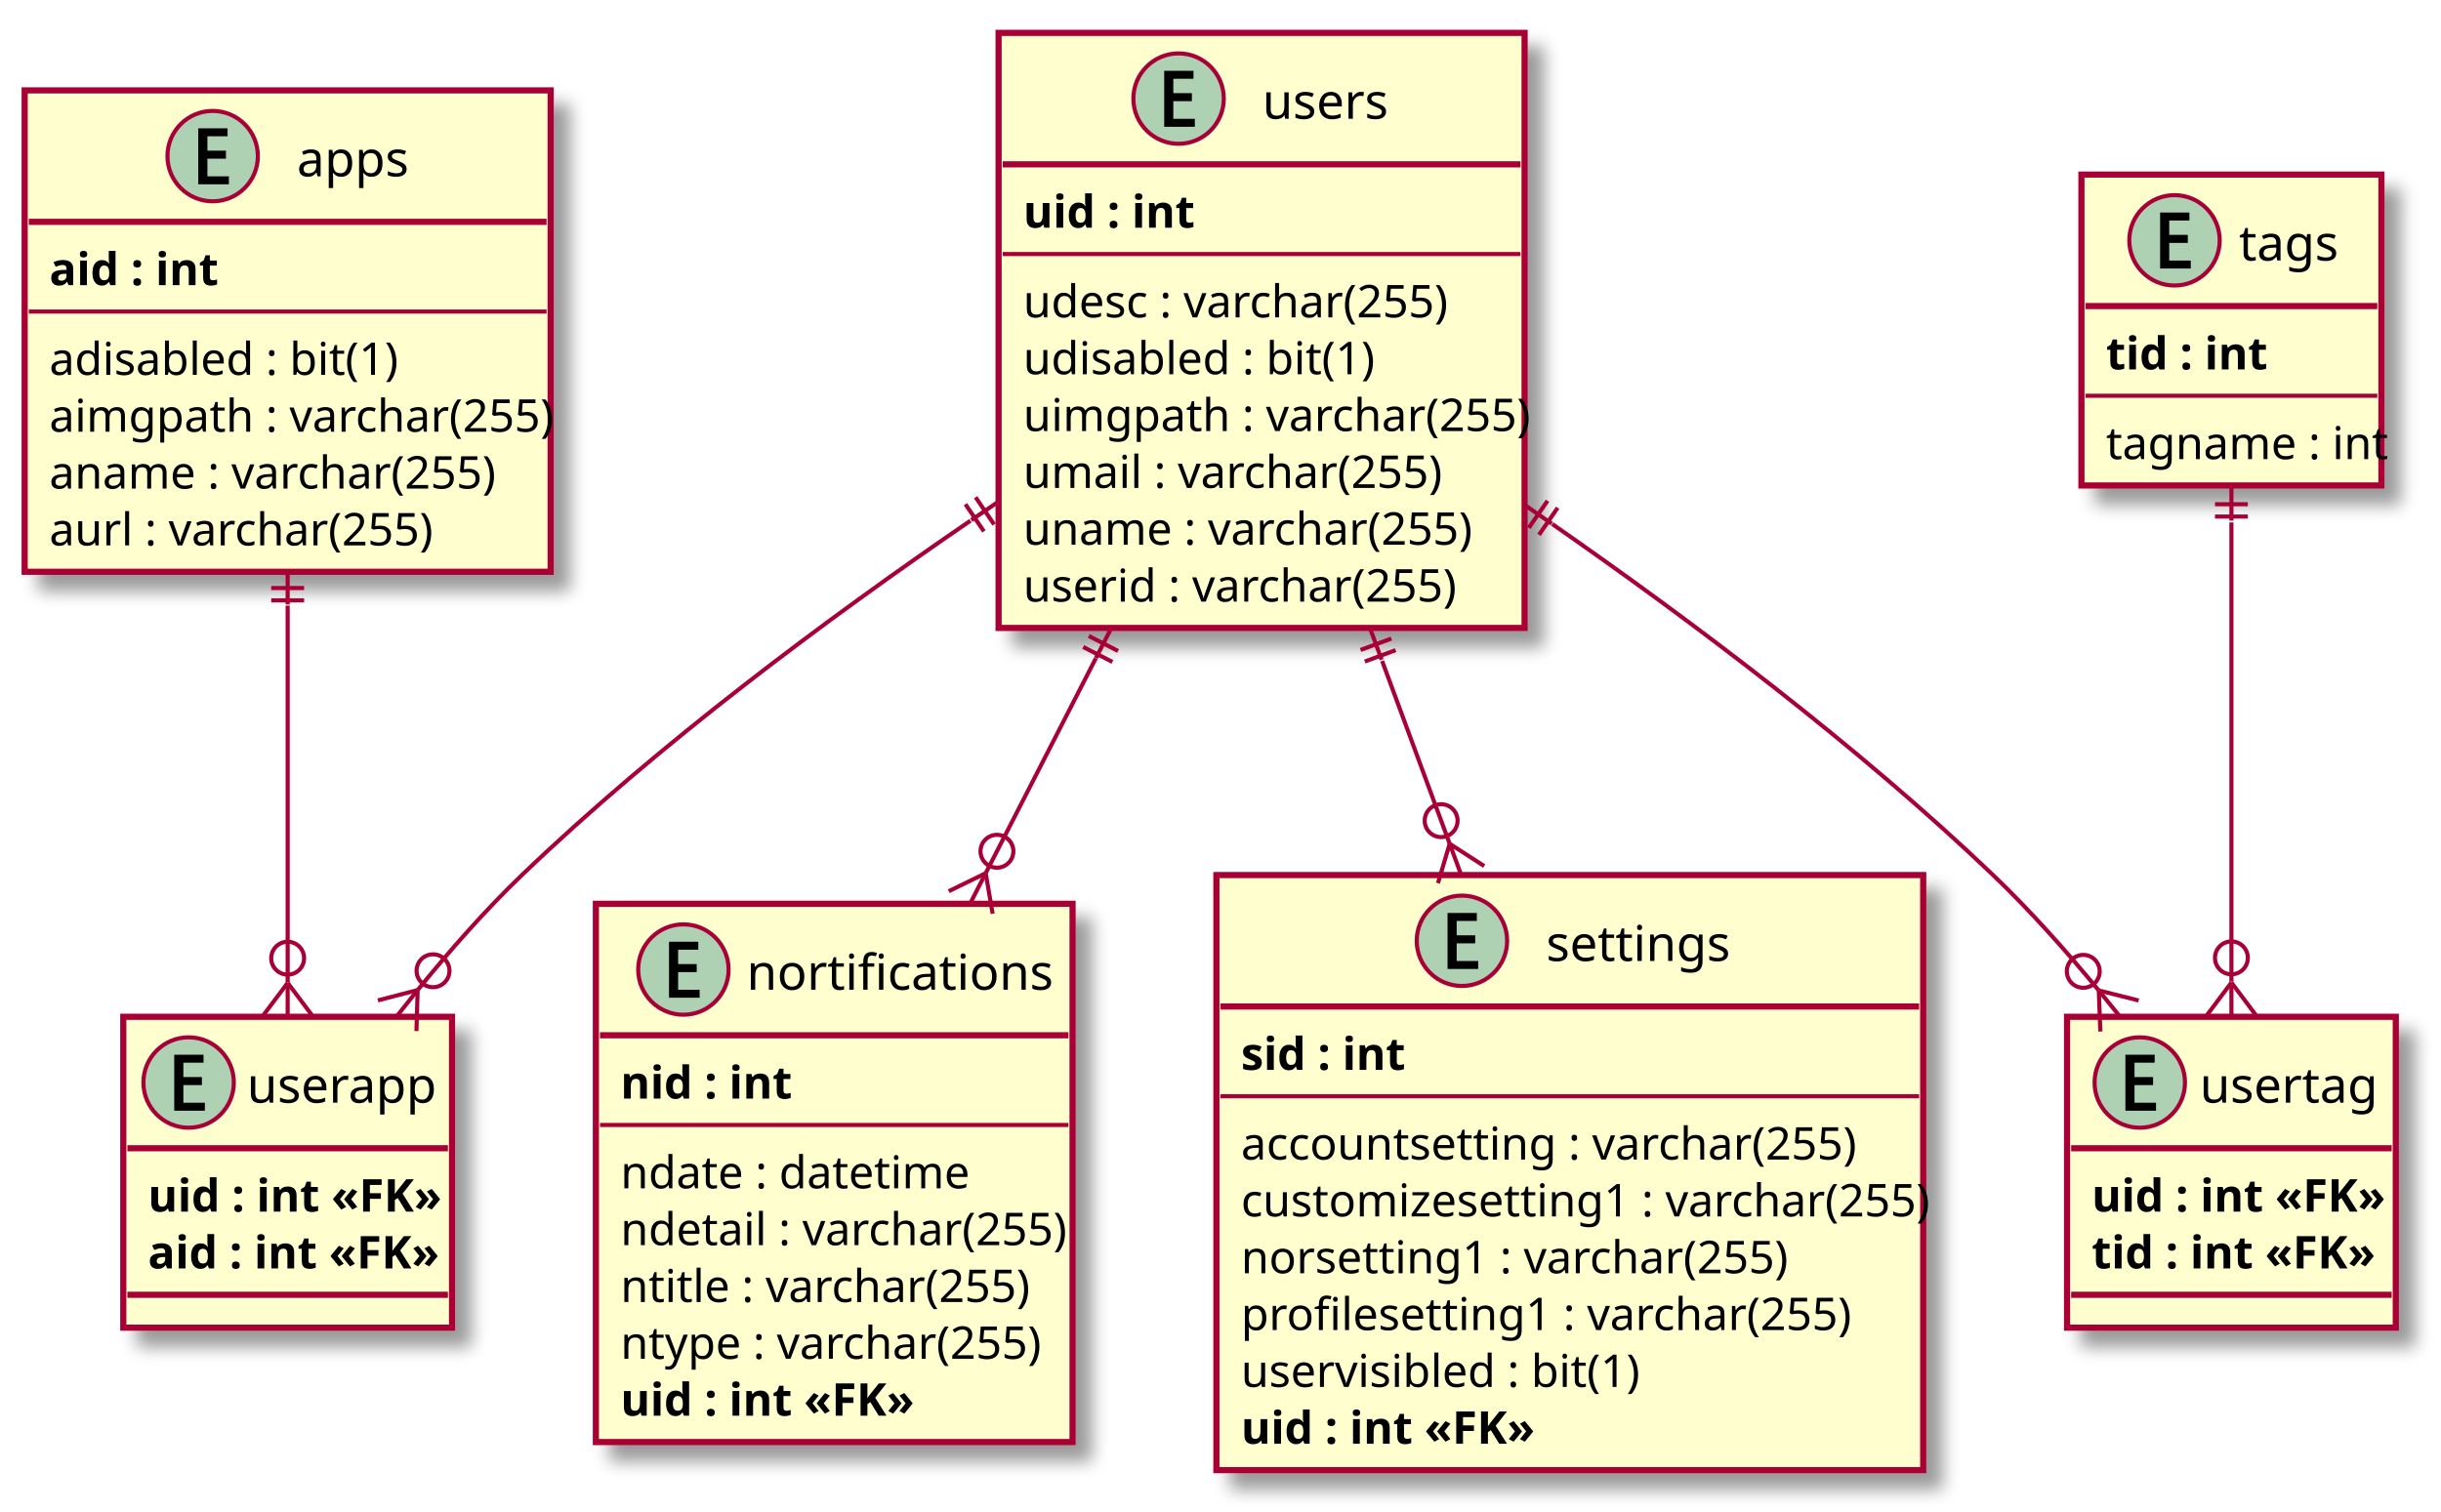
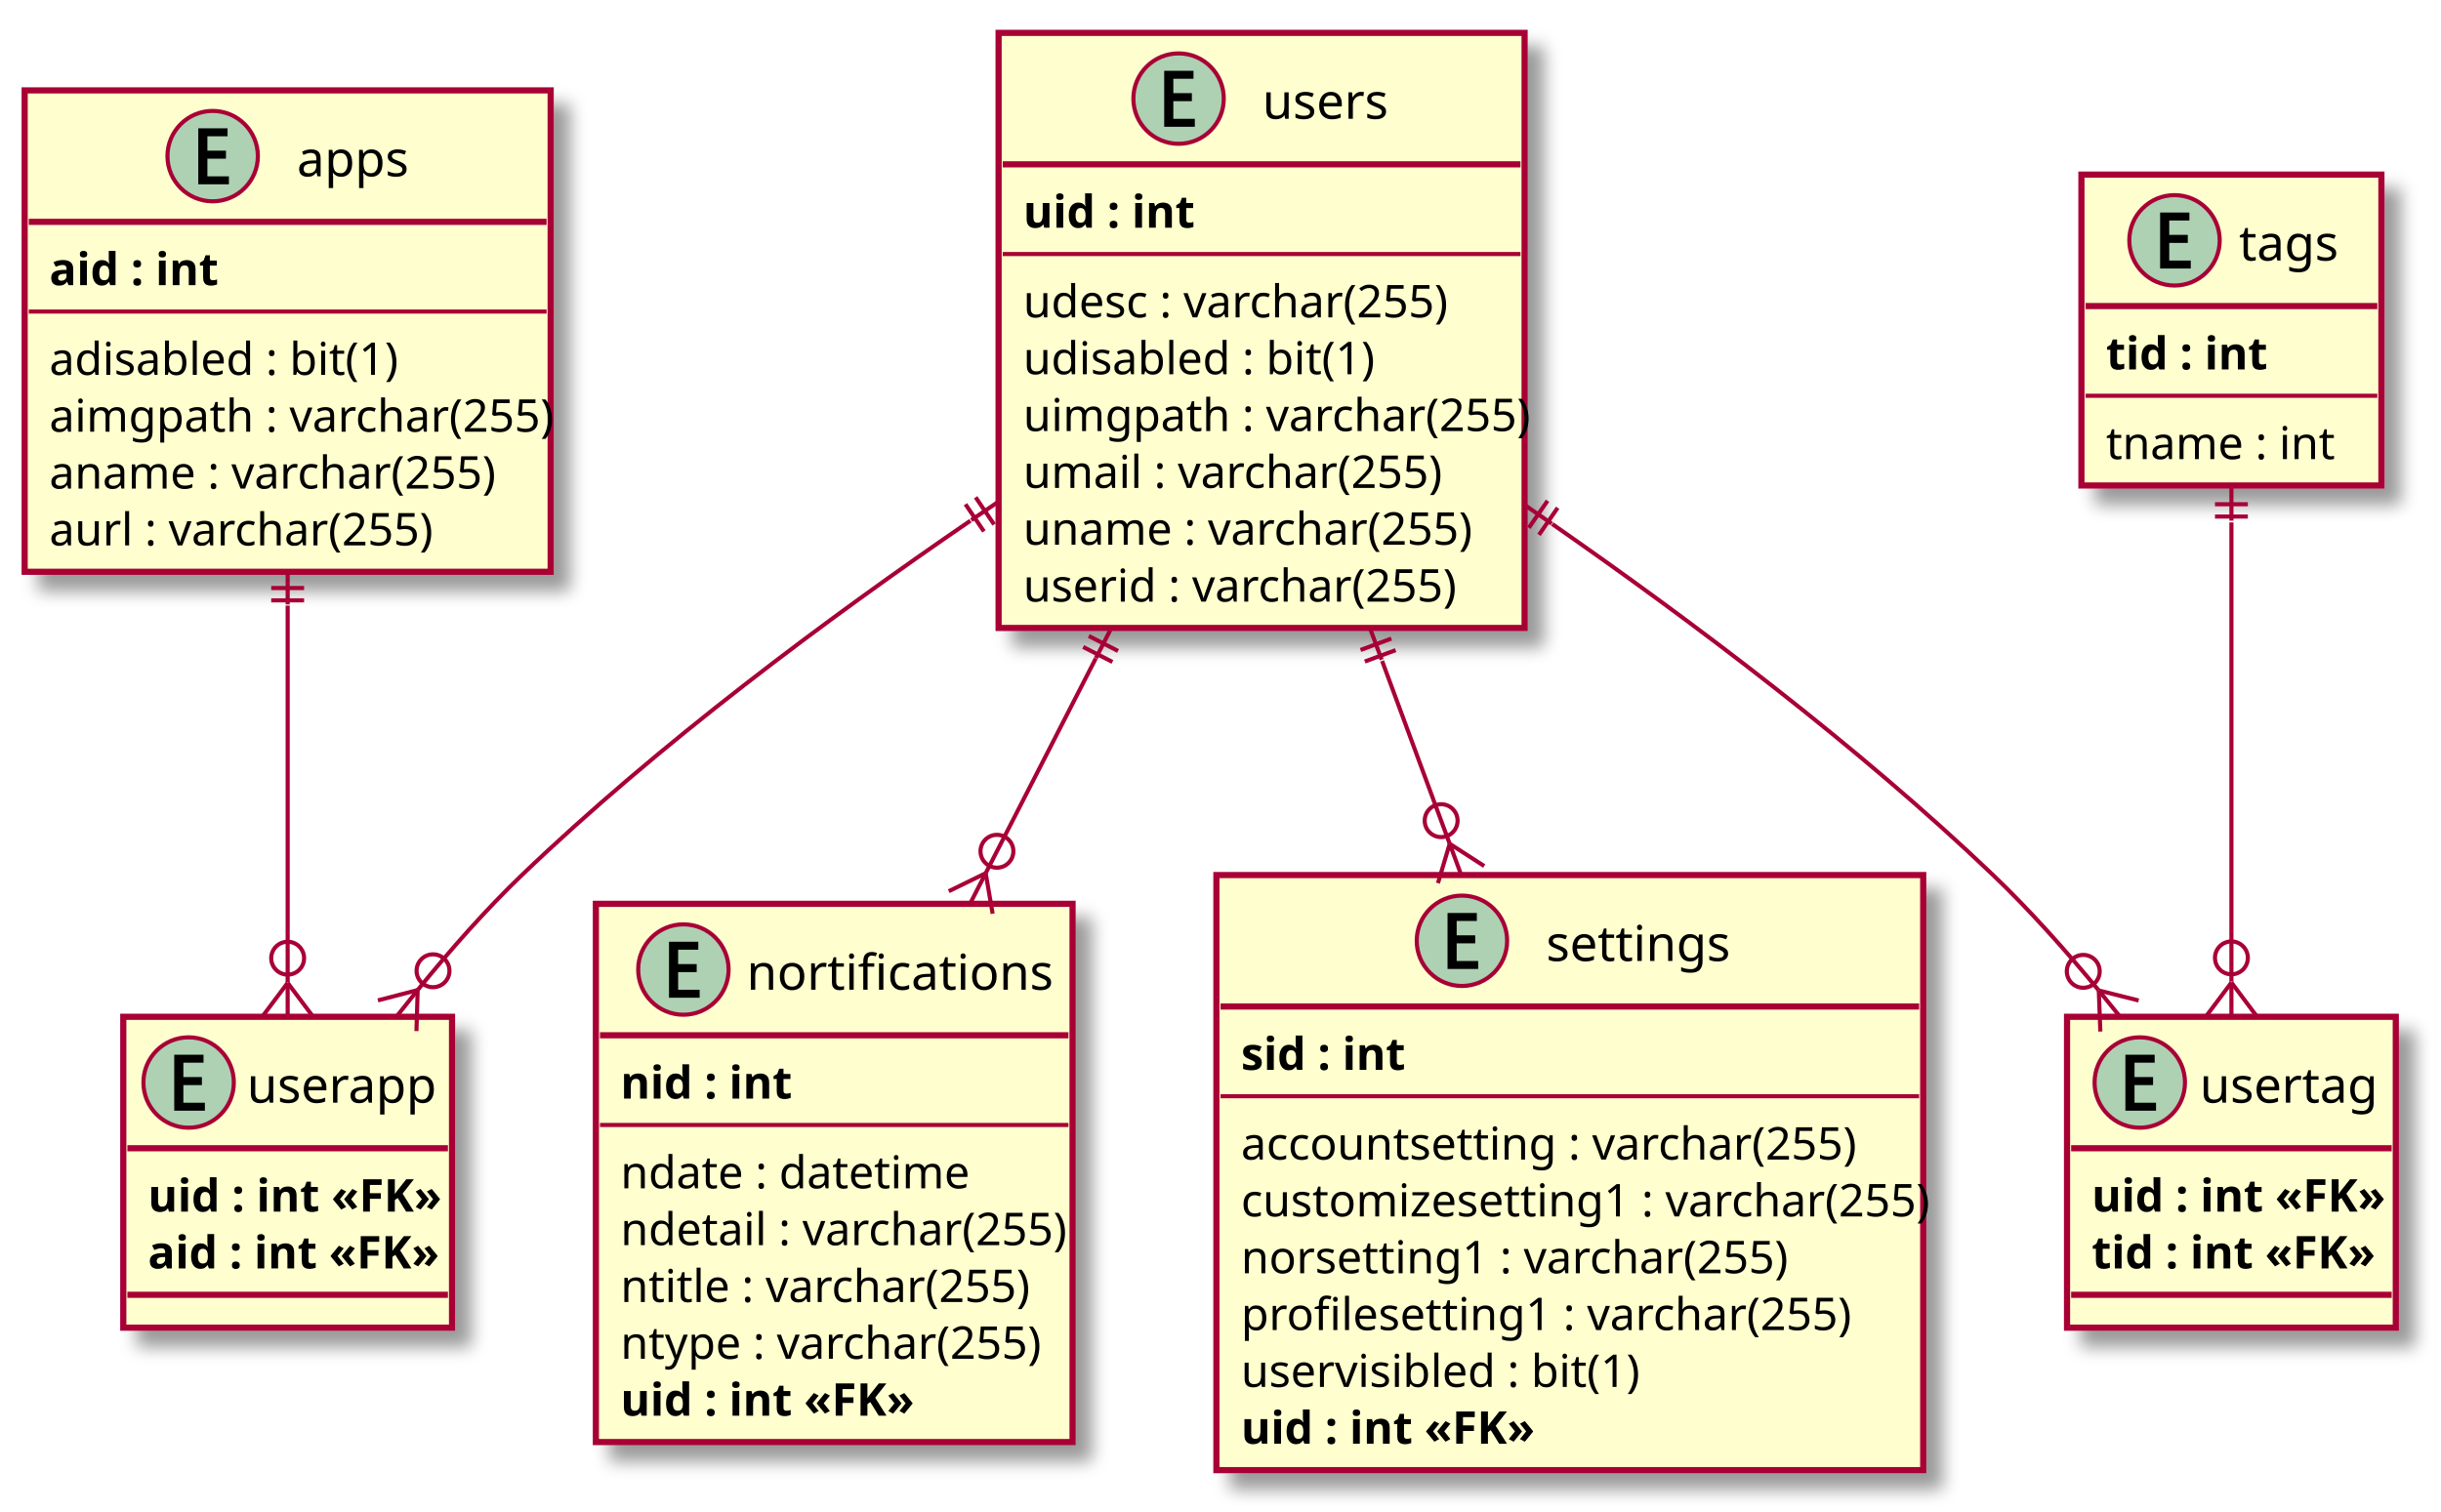
<svg xmlns="http://www.w3.org/2000/svg" contentScriptType="application/ecmascript" contentStyleType="text/css" height="368px" preserveAspectRatio="none" style="width:594px;height:368px;" version="1.1" viewBox="0 0 594 368" width="594px" zoomAndPan="magnify">
  <defs>
    <filter height="300%" id="f1k8ih84ayk7u6" width="300%" x="-1" y="-1">
      <feGaussianBlur result="blurOut" stdDeviation="2.0" />
      <feColorMatrix in="blurOut" result="blurOut2" type="matrix" values="0 0 0 0 0 0 0 0 0 0 0 0 0 0 0 0 0 0 .4 0" />
      <feOffset dx="4.0" dy="4.0" in="blurOut2" result="blurOut3" />
      <feBlend in="SourceGraphic" in2="blurOut3" mode="normal" />
    </filter>
  </defs>
  <g>
    <rect fill="#FEFECE" filter="url(#f1k8ih84ayk7u6)" height="117.18" id="apps" style="stroke: #A80036; stroke-width: 1.5;" width="128" x="6" y="22" />
    <ellipse cx="51.75" cy="38" fill="#ADD1B2" rx="11" ry="11" style="stroke: #A80036; stroke-width: 1.0;" />
    <path d="M50.469,36.672 L54.984,36.672 L54.984,38.625 L50.469,38.625 L50.469,42.922 L55.703,42.922 L55.703,44.859 L48.25,44.859 L48.25,31.234 L55.375,31.234 L55.375,33.172 L50.469,33.172 L50.469,36.672 Z " />
    <text fill="#000000" font-family="sans-serif" font-size="12" lengthAdjust="spacingAndGlyphs" textLength="28" x="72.25" y="42.91">apps</text>
    <line style="stroke: #A80036; stroke-width: 1.5;" x1="7" x2="133" y1="54" y2="54" />
    <text fill="#000000" font-family="sans-serif" font-size="11" font-weight="bold" lengthAdjust="spacingAndGlyphs" textLength="39" x="12" y="69.419">aid : int</text>
    <line style="stroke: #A80036; stroke-width: 1.0;" x1="7" x2="133" y1="75.836" y2="75.836" />
    <text fill="#000000" font-family="sans-serif" font-size="11" lengthAdjust="spacingAndGlyphs" textLength="80" x="12" y="91.255">adisabled : bit(1)</text>
    <text fill="#000000" font-family="sans-serif" font-size="11" lengthAdjust="spacingAndGlyphs" textLength="116" x="12" y="105.091">aimgpath : varchar(255)</text>
    <text fill="#000000" font-family="sans-serif" font-size="11" lengthAdjust="spacingAndGlyphs" textLength="105" x="12" y="118.927">aname : varchar(255)</text>
    <text fill="#000000" font-family="sans-serif" font-size="11" lengthAdjust="spacingAndGlyphs" textLength="91" x="12" y="132.763">aurl : varchar(255)</text>
    <rect fill="#FEFECE" filter="url(#f1k8ih84ayk7u6)" height="144.852" id="users" style="stroke: #A80036; stroke-width: 1.5;" width="128" x="243" y="8" />
    <ellipse cx="286.8" cy="24" fill="#ADD1B2" rx="11" ry="11" style="stroke: #A80036; stroke-width: 1.0;" />
    <path d="M285.519,22.672 L290.034,22.672 L290.034,24.625 L285.519,24.625 L285.519,28.922 L290.753,28.922 L290.753,30.859 L283.3,30.859 L283.3,17.234 L290.425,17.234 L290.425,19.172 L285.519,19.172 L285.519,22.672 Z " />
    <text fill="#000000" font-family="sans-serif" font-size="12" lengthAdjust="spacingAndGlyphs" textLength="32" x="307.2" y="28.91">users</text>
    <line style="stroke: #A80036; stroke-width: 1.5;" x1="244" x2="370" y1="40" y2="40" />
    <text fill="#000000" font-family="sans-serif" font-size="11" font-weight="bold" lengthAdjust="spacingAndGlyphs" textLength="40" x="249" y="55.419">uid : int</text>
    <line style="stroke: #A80036; stroke-width: 1.0;" x1="244" x2="370" y1="61.836" y2="61.836" />
    <text fill="#000000" font-family="sans-serif" font-size="11" lengthAdjust="spacingAndGlyphs" textLength="103" x="249" y="77.255">udesc : varchar(255)</text>
    <text fill="#000000" font-family="sans-serif" font-size="11" lengthAdjust="spacingAndGlyphs" textLength="80" x="249" y="91.091">udisabled : bit(1)</text>
    <text fill="#000000" font-family="sans-serif" font-size="11" lengthAdjust="spacingAndGlyphs" textLength="116" x="249" y="104.927">uimgpath : varchar(255)</text>
    <text fill="#000000" font-family="sans-serif" font-size="11" lengthAdjust="spacingAndGlyphs" textLength="97" x="249" y="118.763">umail : varchar(255)</text>
    <text fill="#000000" font-family="sans-serif" font-size="11" lengthAdjust="spacingAndGlyphs" textLength="105" x="249" y="132.599">uname : varchar(255)</text>
    <text fill="#000000" font-family="sans-serif" font-size="11" lengthAdjust="spacingAndGlyphs" textLength="103" x="249" y="146.435">userid : varchar(255)</text>
    <rect fill="#FEFECE" filter="url(#f1k8ih84ayk7u6)" height="75.672" id="tags" style="stroke: #A80036; stroke-width: 1.5;" width="73" x="506.5" y="42.5" />
    <ellipse cx="529.15" cy="58.5" fill="#ADD1B2" rx="11" ry="11" style="stroke: #A80036; stroke-width: 1.0;" />
    <path d="M527.869,57.172 L532.384,57.172 L532.384,59.125 L527.869,59.125 L527.869,63.422 L533.103,63.422 L533.103,65.359 L525.65,65.359 L525.65,51.734 L532.775,51.734 L532.775,53.672 L527.869,53.672 L527.869,57.172 Z " />
    <text fill="#000000" font-family="sans-serif" font-size="12" lengthAdjust="spacingAndGlyphs" textLength="24" x="544.85" y="63.41">tags</text>
    <line style="stroke: #A80036; stroke-width: 1.5;" x1="507.5" x2="578.5" y1="74.5" y2="74.5" />
    <text fill="#000000" font-family="sans-serif" font-size="11" font-weight="bold" lengthAdjust="spacingAndGlyphs" textLength="37" x="512.5" y="89.919">tid : int</text>
    <line style="stroke: #A80036; stroke-width: 1.0;" x1="507.5" x2="578.5" y1="96.336" y2="96.336" />
-     <text fill="#000000" font-family="sans-serif" font-size="11" lengthAdjust="spacingAndGlyphs" textLength="61" x="512.5" y="111.755">tagname : int</text>
+     <text fill="#000000" font-family="sans-serif" font-size="11" lengthAdjust="spacingAndGlyphs" textLength="61" x="512.5" y="111.755">tname : int</text>
    <rect fill="#FEFECE" filter="url(#f1k8ih84ayk7u6)" height="131.016" id="nortifications" style="stroke: #A80036; stroke-width: 1.5;" width="116" x="145" y="220" />
    <ellipse cx="166.3" cy="236" fill="#ADD1B2" rx="11" ry="11" style="stroke: #A80036; stroke-width: 1.0;" />
    <path d="M165.019,234.672 L169.534,234.672 L169.534,236.625 L165.019,236.625 L165.019,240.922 L170.253,240.922 L170.253,242.859 L162.8,242.859 L162.8,229.234 L169.925,229.234 L169.925,231.172 L165.019,231.172 L165.019,234.672 Z " />
    <text fill="#000000" font-family="sans-serif" font-size="12" lengthAdjust="spacingAndGlyphs" textLength="70" x="181.7" y="240.91">nortifications</text>
    <line style="stroke: #A80036; stroke-width: 1.5;" x1="146" x2="260" y1="252" y2="252" />
    <text fill="#000000" font-family="sans-serif" font-size="11" font-weight="bold" lengthAdjust="spacingAndGlyphs" textLength="40" x="151" y="267.419">nid : int</text>
    <line style="stroke: #A80036; stroke-width: 1.0;" x1="146" x2="260" y1="273.836" y2="273.836" />
    <text fill="#000000" font-family="sans-serif" font-size="11" lengthAdjust="spacingAndGlyphs" textLength="76" x="151" y="289.255">ndate : datetime</text>
    <text fill="#000000" font-family="sans-serif" font-size="11" lengthAdjust="spacingAndGlyphs" textLength="104" x="151" y="303.091">ndetail : varchar(255)</text>
    <text fill="#000000" font-family="sans-serif" font-size="11" lengthAdjust="spacingAndGlyphs" textLength="95" x="151" y="316.927">ntitle : varchar(255)</text>
    <text fill="#000000" font-family="sans-serif" font-size="11" lengthAdjust="spacingAndGlyphs" textLength="100" x="151" y="330.763">ntype : varchar(255)</text>
    <text fill="#000000" font-family="sans-serif" font-size="11" font-weight="bold" lengthAdjust="spacingAndGlyphs" textLength="68" x="151" y="344.599">uid : int «FK»</text>
    <rect fill="#FEFECE" filter="url(#f1k8ih84ayk7u6)" height="144.852" id="settings" style="stroke: #A80036; stroke-width: 1.5;" width="172" x="296" y="213" />
    <ellipse cx="355.75" cy="229" fill="#ADD1B2" rx="11" ry="11" style="stroke: #A80036; stroke-width: 1.0;" />
    <path d="M354.469,227.672 L358.984,227.672 L358.984,229.625 L354.469,229.625 L354.469,233.922 L359.703,233.922 L359.703,235.859 L352.25,235.859 L352.25,222.234 L359.375,222.234 L359.375,224.172 L354.469,224.172 L354.469,227.672 Z " />
    <text fill="#000000" font-family="sans-serif" font-size="12" lengthAdjust="spacingAndGlyphs" textLength="44" x="376.25" y="233.91">settings</text>
    <line style="stroke: #A80036; stroke-width: 1.5;" x1="297" x2="467" y1="245" y2="245" />
    <text fill="#000000" font-family="sans-serif" font-size="11" font-weight="bold" lengthAdjust="spacingAndGlyphs" textLength="40" x="302" y="260.419">sid : int</text>
    <line style="stroke: #A80036; stroke-width: 1.0;" x1="297" x2="467" y1="266.836" y2="266.836" />
    <text fill="#000000" font-family="sans-serif" font-size="11" lengthAdjust="spacingAndGlyphs" textLength="144" x="302" y="282.255">accountsetting : varchar(255)</text>
    <text fill="#000000" font-family="sans-serif" font-size="11" lengthAdjust="spacingAndGlyphs" textLength="160" x="302" y="296.091">customizesetting1 : varchar(255)</text>
    <text fill="#000000" font-family="sans-serif" font-size="11" lengthAdjust="spacingAndGlyphs" textLength="127" x="302" y="309.927">norsetting1 : varchar(255)</text>
    <text fill="#000000" font-family="sans-serif" font-size="11" lengthAdjust="spacingAndGlyphs" textLength="141" x="302" y="323.763">profilesetting1 : varchar(255)</text>
    <text fill="#000000" font-family="sans-serif" font-size="11" lengthAdjust="spacingAndGlyphs" textLength="92" x="302" y="337.599">uservisibled : bit(1)</text>
    <text fill="#000000" font-family="sans-serif" font-size="11" font-weight="bold" lengthAdjust="spacingAndGlyphs" textLength="68" x="302" y="351.435">uid : int «FK»</text>
    <rect fill="#FEFECE" filter="url(#f1k8ih84ayk7u6)" height="75.672" id="userapp" style="stroke: #A80036; stroke-width: 1.5;" width="80" x="30" y="247.5" />
    <ellipse cx="45.9" cy="263.5" fill="#ADD1B2" rx="11" ry="11" style="stroke: #A80036; stroke-width: 1.0;" />
    <path d="M44.619,262.172 L49.134,262.172 L49.134,264.125 L44.619,264.125 L44.619,268.422 L49.853,268.422 L49.853,270.359 L42.4,270.359 L42.4,256.734 L49.525,256.734 L49.525,258.672 L44.619,258.672 L44.619,262.172 Z " />
    <text fill="#000000" font-family="sans-serif" font-size="12" lengthAdjust="spacingAndGlyphs" textLength="46" x="60.1" y="268.41">userapp</text>
    <line style="stroke: #A80036; stroke-width: 1.5;" x1="31" x2="109" y1="279.5" y2="279.5" />
    <text fill="#000000" font-family="sans-serif" font-size="11" font-weight="bold" lengthAdjust="spacingAndGlyphs" textLength="68" x="36" y="294.919">uid : int «FK»</text>
    <text fill="#000000" font-family="sans-serif" font-size="11" font-weight="bold" lengthAdjust="spacingAndGlyphs" textLength="67" x="36" y="308.755">aid : int «FK»</text>
    <line style="stroke: #A80036; stroke-width: 1.5;" x1="31" x2="109" y1="315.172" y2="315.172" />
    <rect fill="#FEFECE" filter="url(#f1k8ih84ayk7u6)" height="75.672" id="usertag" style="stroke: #A80036; stroke-width: 1.5;" width="80" x="503" y="247.5" />
    <ellipse cx="520.7" cy="263.5" fill="#ADD1B2" rx="11" ry="11" style="stroke: #A80036; stroke-width: 1.0;" />
    <path d="M519.419,262.172 L523.934,262.172 L523.934,264.125 L519.419,264.125 L519.419,268.422 L524.653,268.422 L524.653,270.359 L517.2,270.359 L517.2,256.734 L524.325,256.734 L524.325,258.672 L519.419,258.672 L519.419,262.172 Z " />
    <text fill="#000000" font-family="sans-serif" font-size="12" lengthAdjust="spacingAndGlyphs" textLength="42" x="535.3" y="268.41">usertag</text>
    <line style="stroke: #A80036; stroke-width: 1.5;" x1="504" x2="582" y1="279.5" y2="279.5" />
    <text fill="#000000" font-family="sans-serif" font-size="11" font-weight="bold" lengthAdjust="spacingAndGlyphs" textLength="68" x="509" y="294.919">uid : int «FK»</text>
    <text fill="#000000" font-family="sans-serif" font-size="11" font-weight="bold" lengthAdjust="spacingAndGlyphs" textLength="65" x="509" y="308.755">tid : int «FK»</text>
    <line style="stroke: #A80036; stroke-width: 1.5;" x1="504" x2="582" y1="315.172" y2="315.172" />
    <path d="M70,147.406 C70,177.389 70,212.118 70,239.119 " fill="none" id="apps-userapp" style="stroke: #A80036; stroke-width: 1.0;" />
    <line style="stroke: #A80036; stroke-width: 1.0;" x1="70" x2="76" y1="239.237" y2="247.237" />
    <line style="stroke: #A80036; stroke-width: 1.0;" x1="70" x2="64" y1="239.237" y2="247.237" />
    <line style="stroke: #A80036; stroke-width: 1.0;" x1="70" x2="70" y1="239.237" y2="247.237" />
    <ellipse cx="70" cy="233.237" fill="none" rx="4" ry="4" style="stroke: #A80036; stroke-width: 1.0;" />
    <line style="stroke: #A80036; stroke-width: 1.0;" x1="66" x2="74" y1="143.129" y2="143.129" />
    <line style="stroke: #A80036; stroke-width: 1.0;" x1="66" x2="74" y1="146.129" y2="146.129" />
    <line style="stroke: #A80036; stroke-width: 1.0;" x1="70" x2="70" y1="147.129" y2="139.129" />
    <path d="M236.14,126.752 C201.518,150.44 160.261,181.111 127,213 C118.164,221.472 109.48,231.327 101.657,240.963 " fill="none" id="users-userapp" style="stroke: #A80036; stroke-width: 1.0;" />
    <line style="stroke: #A80036; stroke-width: 1.0;" x1="101.634" x2="101.34" y1="240.992" y2="250.987" />
    <line style="stroke: #A80036; stroke-width: 1.0;" x1="101.634" x2="91.956" y1="240.992" y2="243.509" />
    <line style="stroke: #A80036; stroke-width: 1.0;" x1="101.634" x2="96.648" y1="240.992" y2="247.248" />
    <ellipse cx="105.373" cy="236.3" fill="none" rx="4" ry="4" style="stroke: #A80036; stroke-width: 1.0;" />
    <line style="stroke: #A80036; stroke-width: 1.0;" x1="237.414" x2="241.912" y1="121.05" y2="127.666" />
    <line style="stroke: #A80036; stroke-width: 1.0;" x1="234.933" x2="239.431" y1="122.736" y2="129.352" />
    <line style="stroke: #A80036; stroke-width: 1.0;" x1="236.355" x2="242.971" y1="126.606" y2="122.109" />
    <path d="M543,127.159 C543,160.533 543,205.6 543,238.948 " fill="none" id="tags-usertag" style="stroke: #A80036; stroke-width: 1.0;" />
    <line style="stroke: #A80036; stroke-width: 1.0;" x1="543" x2="549" y1="239.16" y2="247.16" />
    <line style="stroke: #A80036; stroke-width: 1.0;" x1="543" x2="537" y1="239.16" y2="247.16" />
    <line style="stroke: #A80036; stroke-width: 1.0;" x1="543" x2="543" y1="239.16" y2="247.16" />
    <ellipse cx="543" cy="233.16" fill="none" rx="4" ry="4" style="stroke: #A80036; stroke-width: 1.0;" />
    <line style="stroke: #A80036; stroke-width: 1.0;" x1="539" x2="547" y1="122.733" y2="122.733" />
    <line style="stroke: #A80036; stroke-width: 1.0;" x1="539" x2="547" y1="125.733" y2="125.733" />
    <line style="stroke: #A80036; stroke-width: 1.0;" x1="543" x2="543" y1="126.733" y2="118.733" />
    <path d="M377.728,127.557 C411.76,151.225 452.19,181.642 485,213 C493.91,221.516 502.715,231.388 510.669,241.028 " fill="none" id="users-usertag" style="stroke: #A80036; stroke-width: 1.0;" />
    <line style="stroke: #A80036; stroke-width: 1.0;" x1="510.726" x2="520.426" y1="241.099" y2="243.532" />
    <line style="stroke: #A80036; stroke-width: 1.0;" x1="510.726" x2="511.106" y1="241.099" y2="251.092" />
    <line style="stroke: #A80036; stroke-width: 1.0;" x1="510.726" x2="515.766" y1="241.099" y2="247.312" />
    <ellipse cx="506.946" cy="236.44" fill="none" rx="4" ry="4" style="stroke: #A80036; stroke-width: 1.0;" />
    <line style="stroke: #A80036; stroke-width: 1.0;" x1="372.028" x2="376.576" y1="128.48" y2="121.898" />
    <line style="stroke: #A80036; stroke-width: 1.0;" x1="374.496" x2="379.044" y1="130.185" y2="123.603" />
    <line style="stroke: #A80036; stroke-width: 1.0;" x1="377.593" x2="371.011" y1="127.462" y2="122.915" />
    <path d="M266.654,160.253 C257.841,177.454 248.558,195.575 239.888,212.497 " fill="none" id="users-nortifications" style="stroke: #A80036; stroke-width: 1.0;" />
    <line style="stroke: #A80036; stroke-width: 1.0;" x1="239.861" x2="241.553" y1="212.55" y2="222.406" />
    <line style="stroke: #A80036; stroke-width: 1.0;" x1="239.861" x2="230.873" y1="212.55" y2="216.934" />
    <line style="stroke: #A80036; stroke-width: 1.0;" x1="239.861" x2="236.213" y1="212.55" y2="219.67" />
    <ellipse cx="242.598" cy="207.211" fill="none" rx="4" ry="4" style="stroke: #A80036; stroke-width: 1.0;" />
    <line style="stroke: #A80036; stroke-width: 1.0;" x1="264.949" x2="272.07" y1="154.806" y2="158.454" />
    <line style="stroke: #A80036; stroke-width: 1.0;" x1="263.582" x2="270.702" y1="157.477" y2="161.124" />
    <line style="stroke: #A80036; stroke-width: 1.0;" x1="266.686" x2="270.333" y1="160.19" y2="153.07" />
    <path d="M336.327,160.879 C341.723,175.482 347.355,190.728 352.748,205.324 " fill="none" id="users-settings" style="stroke: #A80036; stroke-width: 1.0;" />
    <line style="stroke: #A80036; stroke-width: 1.0;" x1="352.771" x2="361.172" y1="205.388" y2="210.812" />
    <line style="stroke: #A80036; stroke-width: 1.0;" x1="352.771" x2="349.916" y1="205.388" y2="214.972" />
    <line style="stroke: #A80036; stroke-width: 1.0;" x1="352.771" x2="355.544" y1="205.388" y2="212.892" />
    <ellipse cx="350.692" cy="199.76" fill="none" rx="4" ry="4" style="stroke: #A80036; stroke-width: 1.0;" />
    <line style="stroke: #A80036; stroke-width: 1.0;" x1="331.076" x2="338.58" y1="158.208" y2="155.436" />
    <line style="stroke: #A80036; stroke-width: 1.0;" x1="332.116" x2="339.62" y1="161.023" y2="158.25" />
    <line style="stroke: #A80036; stroke-width: 1.0;" x1="336.215" x2="333.442" y1="160.574" y2="153.07" />
  </g>
</svg>
